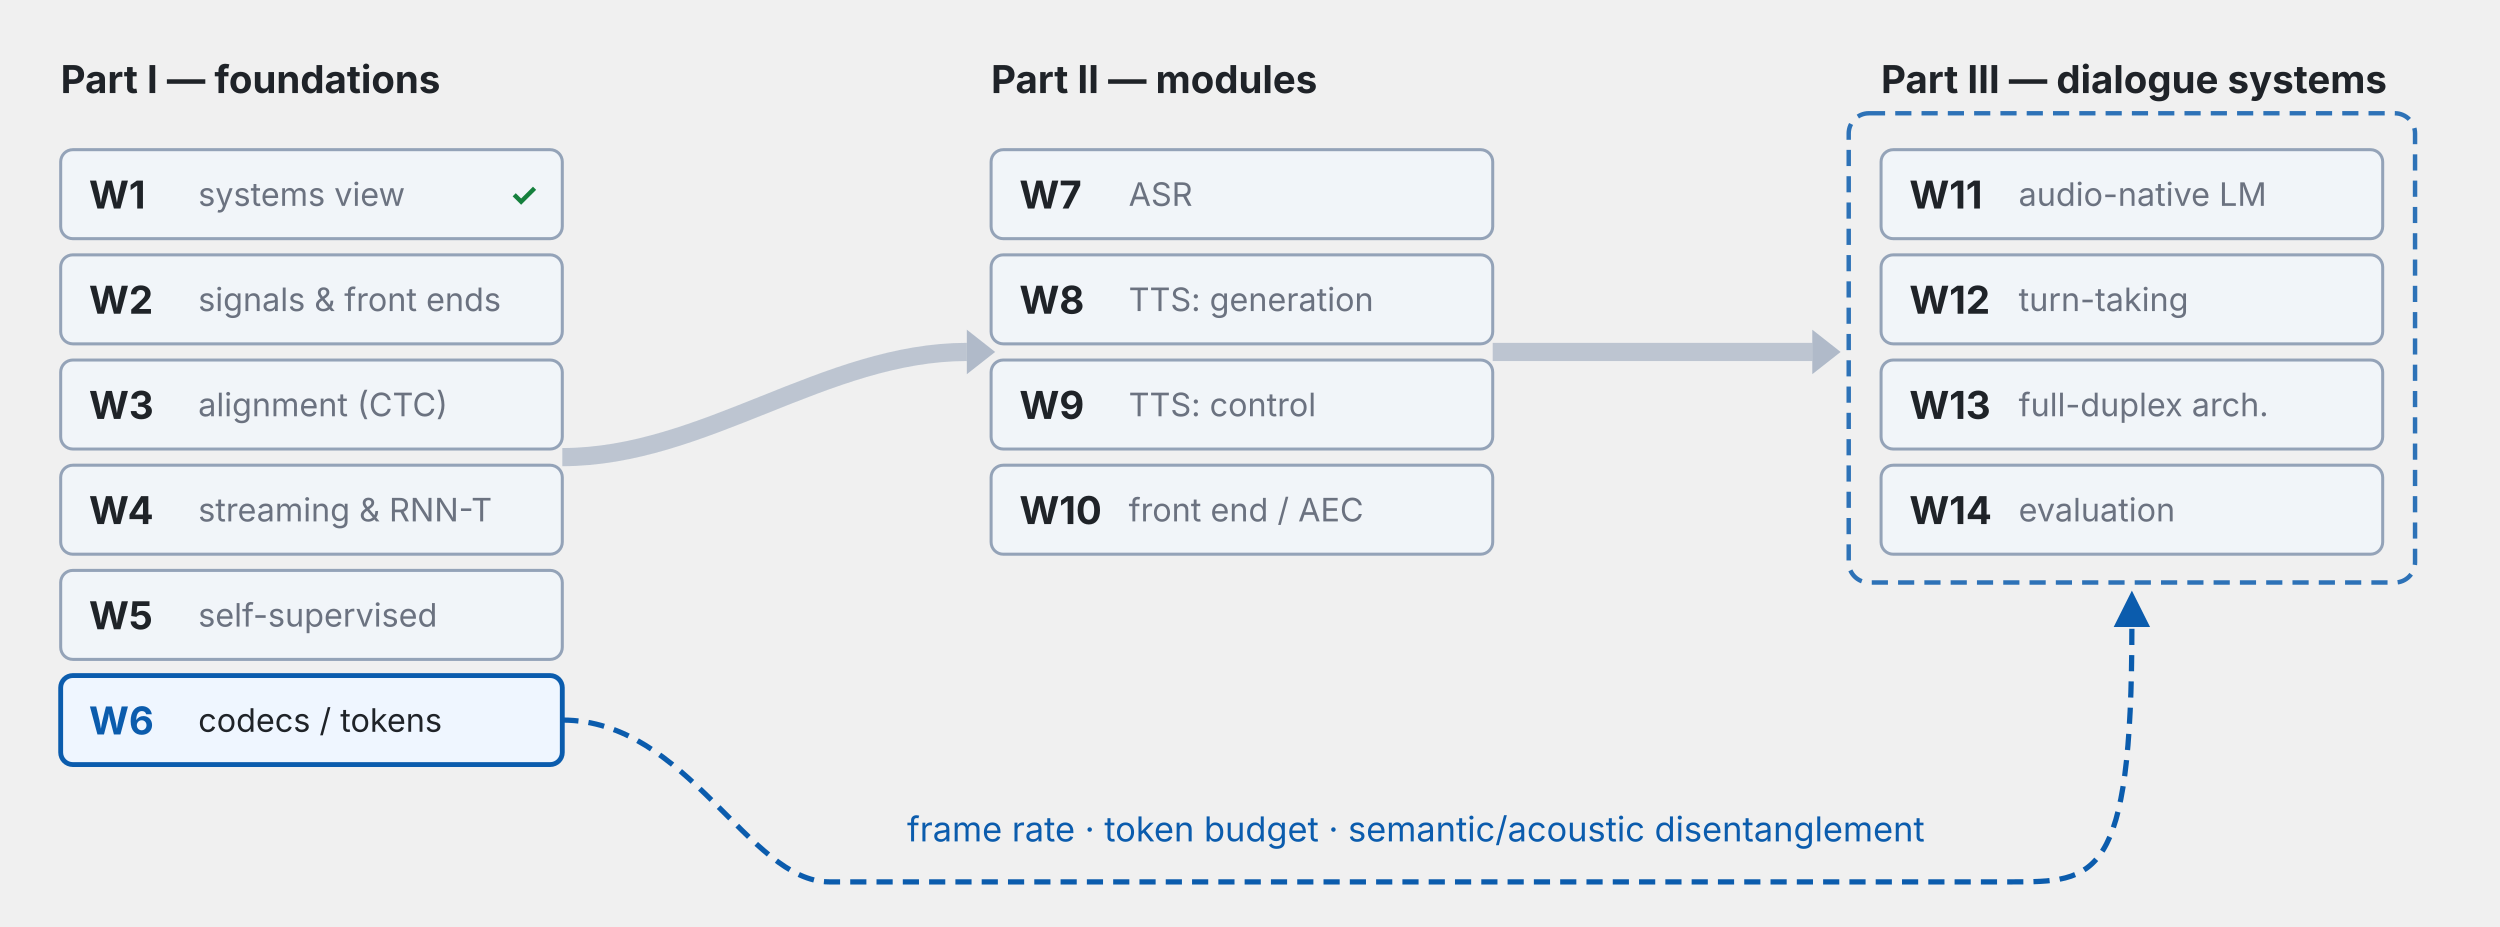
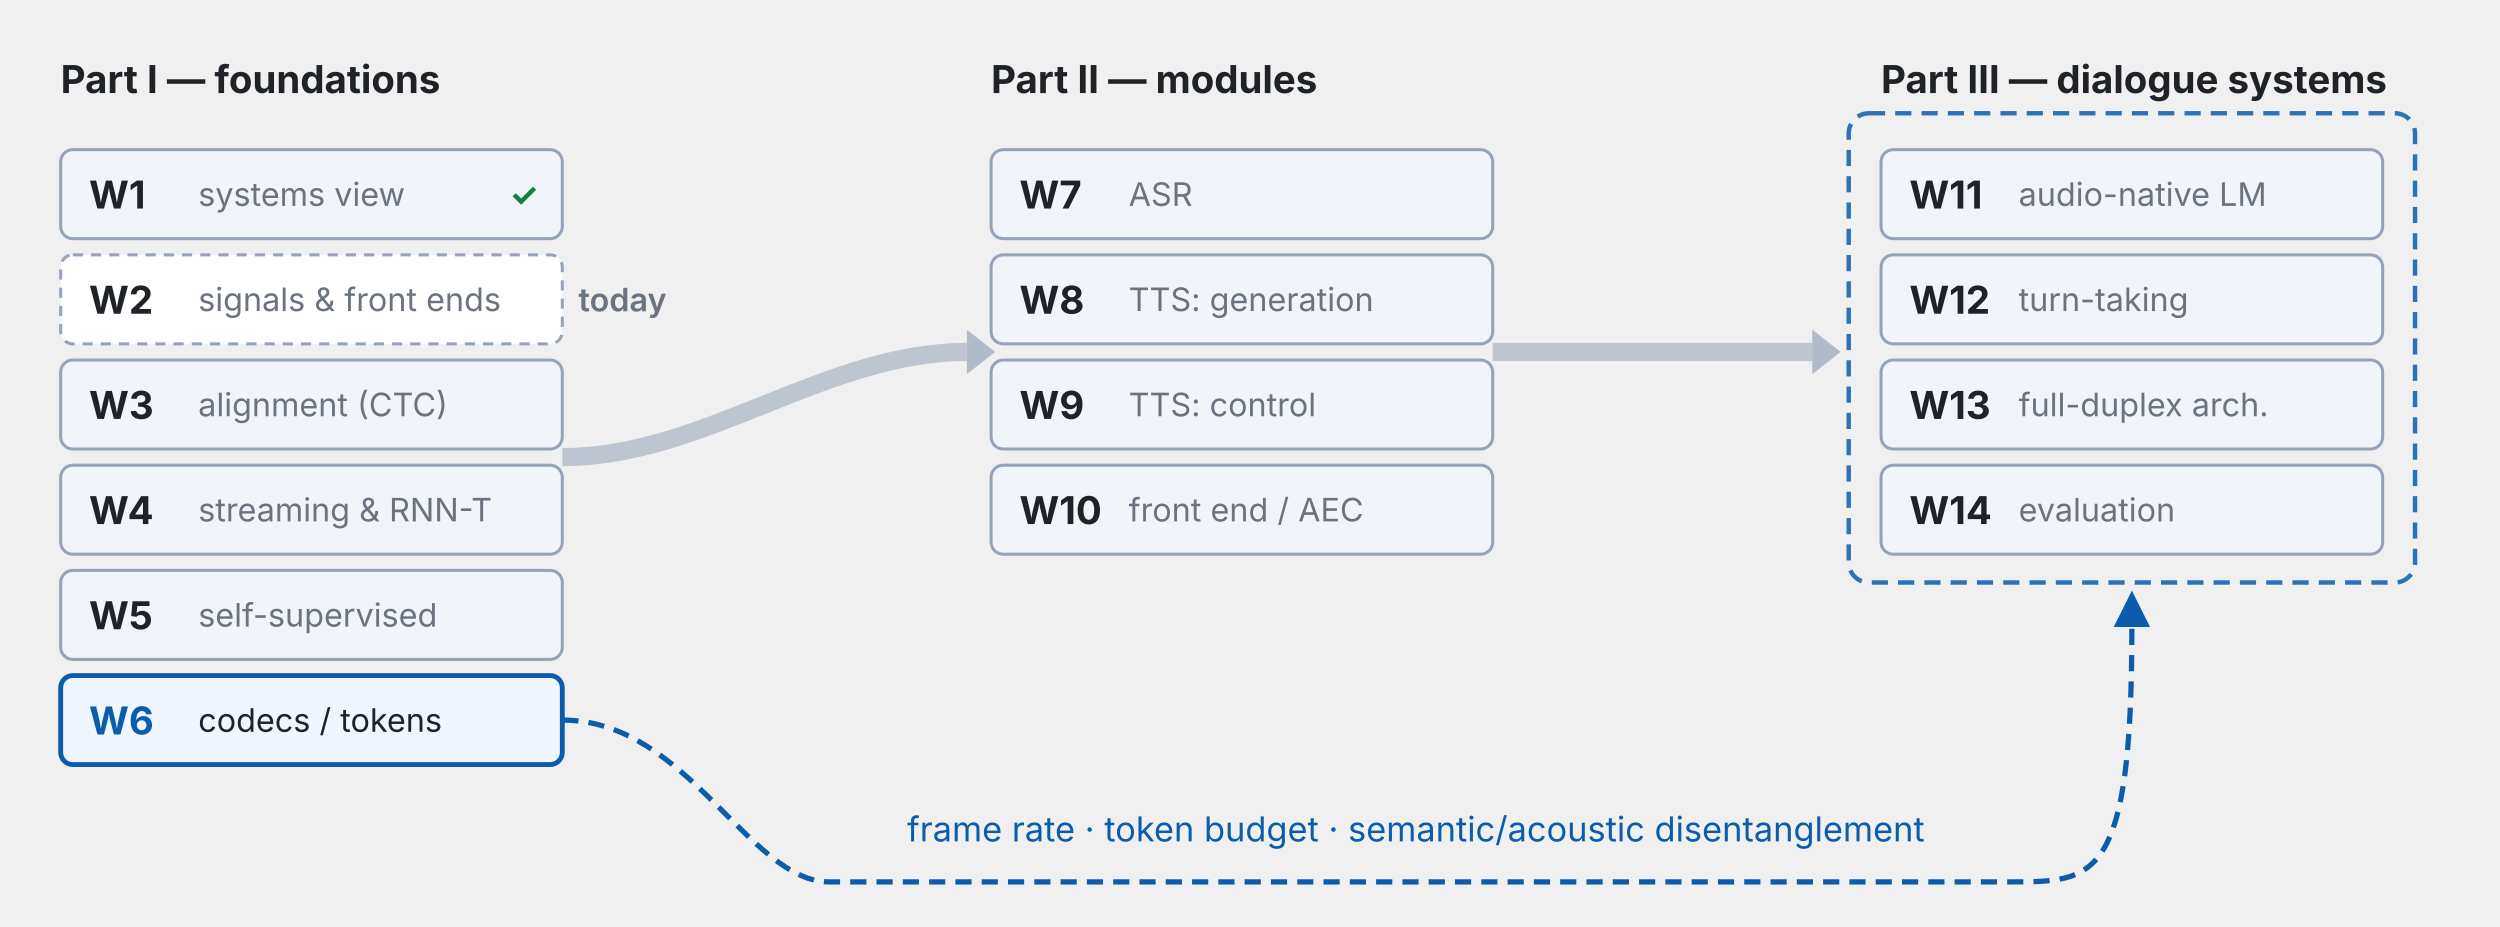
<svg xmlns="http://www.w3.org/2000/svg" viewBox="0 0 1236 458" width="100%" role="img" font-family="system-ui,-apple-system,Segoe UI,sans-serif">
  <text x="30" y="46" font-size="19" font-weight="700" fill="#1f2328">Part I — foundations</text>
  <rect x="30" y="74" width="248" height="44" rx="6" fill="#f1f5f9" stroke="#94a3b8" stroke-width="1.5" />
  <text x="44" y="96.0" font-size="19" font-weight="700" fill="#1f2328" dominant-baseline="middle">W1</text>
  <text x="98" y="96.0" font-size="16" fill="#6b7280" dominant-baseline="middle">systems view</text>
  <text x="266" y="96.0" font-size="16" font-weight="700" fill="#15803d" text-anchor="end" dominant-baseline="middle">✓</text>
-   <rect x="30" y="126" width="248" height="44" rx="6" fill="#f1f5f9" stroke="#94a3b8" stroke-width="1.5" />
+   <rect x="30" y="126" width="248" height="44" rx="6" fill="#ffffff" stroke="#94a3b8" stroke-width="1.5" stroke-dasharray="5 4" />
  <text x="44" y="148.0" font-size="19" font-weight="700" fill="#1f2328" dominant-baseline="middle">W2</text>
  <text x="98" y="148.0" font-size="16" fill="#6b7280" dominant-baseline="middle">signals &amp; front ends</text>
+   <text x="286" y="148.0" font-size="16" font-weight="600" fill="#6b7280" text-anchor="start" dominant-baseline="middle">today</text>
  <rect x="30" y="178" width="248" height="44" rx="6" fill="#f1f5f9" stroke="#94a3b8" stroke-width="1.5" />
  <text x="44" y="200.0" font-size="19" font-weight="700" fill="#1f2328" dominant-baseline="middle">W3</text>
  <text x="98" y="200.0" font-size="16" fill="#6b7280" dominant-baseline="middle">alignment (CTC)</text>
  <rect x="30" y="230" width="248" height="44" rx="6" fill="#f1f5f9" stroke="#94a3b8" stroke-width="1.5" />
  <text x="44" y="252.0" font-size="19" font-weight="700" fill="#1f2328" dominant-baseline="middle">W4</text>
  <text x="98" y="252.0" font-size="16" fill="#6b7280" dominant-baseline="middle">streaming &amp; RNN-T</text>
  <rect x="30" y="282" width="248" height="44" rx="6" fill="#f1f5f9" stroke="#94a3b8" stroke-width="1.5" />
  <text x="44" y="304.0" font-size="19" font-weight="700" fill="#1f2328" dominant-baseline="middle">W5</text>
  <text x="98" y="304.0" font-size="16" fill="#6b7280" dominant-baseline="middle">self-supervised</text>
  <rect x="30" y="334" width="248" height="44" rx="6" fill="#eff6ff" stroke="#0b5cad" stroke-width="2.4" />
  <text x="44" y="356.0" font-size="19" font-weight="700" fill="#0b5cad" dominant-baseline="middle">W6</text>
  <text x="98" y="356.0" font-size="16" fill="#1f2328" dominant-baseline="middle">codecs / tokens</text>
  <text x="490" y="46" font-size="19" font-weight="700" fill="#1f2328">Part II — modules</text>
  <rect x="490" y="74" width="248" height="44" rx="6" fill="#f1f5f9" stroke="#94a3b8" stroke-width="1.5" />
  <text x="504" y="96.0" font-size="19" font-weight="700" fill="#1f2328" dominant-baseline="middle">W7</text>
  <text x="558" y="96.0" font-size="16" fill="#6b7280" dominant-baseline="middle">ASR</text>
  <rect x="490" y="126" width="248" height="44" rx="6" fill="#f1f5f9" stroke="#94a3b8" stroke-width="1.5" />
  <text x="504" y="148.0" font-size="19" font-weight="700" fill="#1f2328" dominant-baseline="middle">W8</text>
  <text x="558" y="148.0" font-size="16" fill="#6b7280" dominant-baseline="middle">TTS: generation</text>
  <rect x="490" y="178" width="248" height="44" rx="6" fill="#f1f5f9" stroke="#94a3b8" stroke-width="1.5" />
  <text x="504" y="200.0" font-size="19" font-weight="700" fill="#1f2328" dominant-baseline="middle">W9</text>
  <text x="558" y="200.0" font-size="16" fill="#6b7280" dominant-baseline="middle">TTS: control</text>
  <rect x="490" y="230" width="248" height="44" rx="6" fill="#f1f5f9" stroke="#94a3b8" stroke-width="1.5" />
  <text x="504" y="252.0" font-size="19" font-weight="700" fill="#1f2328" dominant-baseline="middle">W10</text>
  <text x="558" y="252.0" font-size="16" fill="#6b7280" dominant-baseline="middle">front end / AEC</text>
  <text x="930" y="46" font-size="19" font-weight="700" fill="#1f2328">Part III — dialogue systems</text>
  <rect x="930" y="74" width="248" height="44" rx="6" fill="#f1f5f9" stroke="#94a3b8" stroke-width="1.5" />
  <text x="944" y="96.0" font-size="19" font-weight="700" fill="#1f2328" dominant-baseline="middle">W11</text>
  <text x="998" y="96.0" font-size="16" fill="#6b7280" dominant-baseline="middle">audio-native LM</text>
  <rect x="930" y="126" width="248" height="44" rx="6" fill="#f1f5f9" stroke="#94a3b8" stroke-width="1.5" />
  <text x="944" y="148.0" font-size="19" font-weight="700" fill="#1f2328" dominant-baseline="middle">W12</text>
  <text x="998" y="148.0" font-size="16" fill="#6b7280" dominant-baseline="middle">turn-taking</text>
  <rect x="930" y="178" width="248" height="44" rx="6" fill="#f1f5f9" stroke="#94a3b8" stroke-width="1.5" />
  <text x="944" y="200.0" font-size="19" font-weight="700" fill="#1f2328" dominant-baseline="middle">W13</text>
  <text x="998" y="200.0" font-size="16" fill="#6b7280" dominant-baseline="middle">full-duplex arch.</text>
  <rect x="930" y="230" width="248" height="44" rx="6" fill="#f1f5f9" stroke="#94a3b8" stroke-width="1.5" />
  <text x="944" y="252.0" font-size="19" font-weight="700" fill="#1f2328" dominant-baseline="middle">W14</text>
  <text x="998" y="252.0" font-size="16" fill="#6b7280" dominant-baseline="middle">evaluation</text>
  <path d="M 278 226.0 C 348 226.0, 408 174.0, 478 174.0" fill="none" stroke="#94a3b8" stroke-width="9" opacity=".55" />
  <polygon points="478,163.0 492,174.0 478,185.0" fill="#94a3b8" opacity=".7" />
  <path d="M 738 174.0 C 808 174.0, 826 174.0, 896 174.0" fill="none" stroke="#94a3b8" stroke-width="9" opacity=".55" />
  <polygon points="896,163.0 910,174.0 896,185.0" fill="#94a3b8" opacity=".7" />
  <rect x="914" y="56" width="280" height="232" rx="10" fill="none" stroke="#0b5cad" stroke-width="2.2" stroke-dasharray="8 5" opacity=".85" />
  <path d="M 278 356.0 C 340 356.0, 370 436, 410 436 H 994.0 C 1036.0 436, 1054.0 436, 1054.0 310" fill="none" stroke="#0b5cad" stroke-width="2.6" stroke-dasharray="8 5" />
  <polygon points="1045.0,310 1054.0,292 1063.0,310" fill="#0b5cad" />
  <text x="700.0" y="416.0" font-size="17" fill="#0b5cad" text-anchor="middle">frame rate · token budget · semantic/acoustic disentanglement</text>
</svg>
